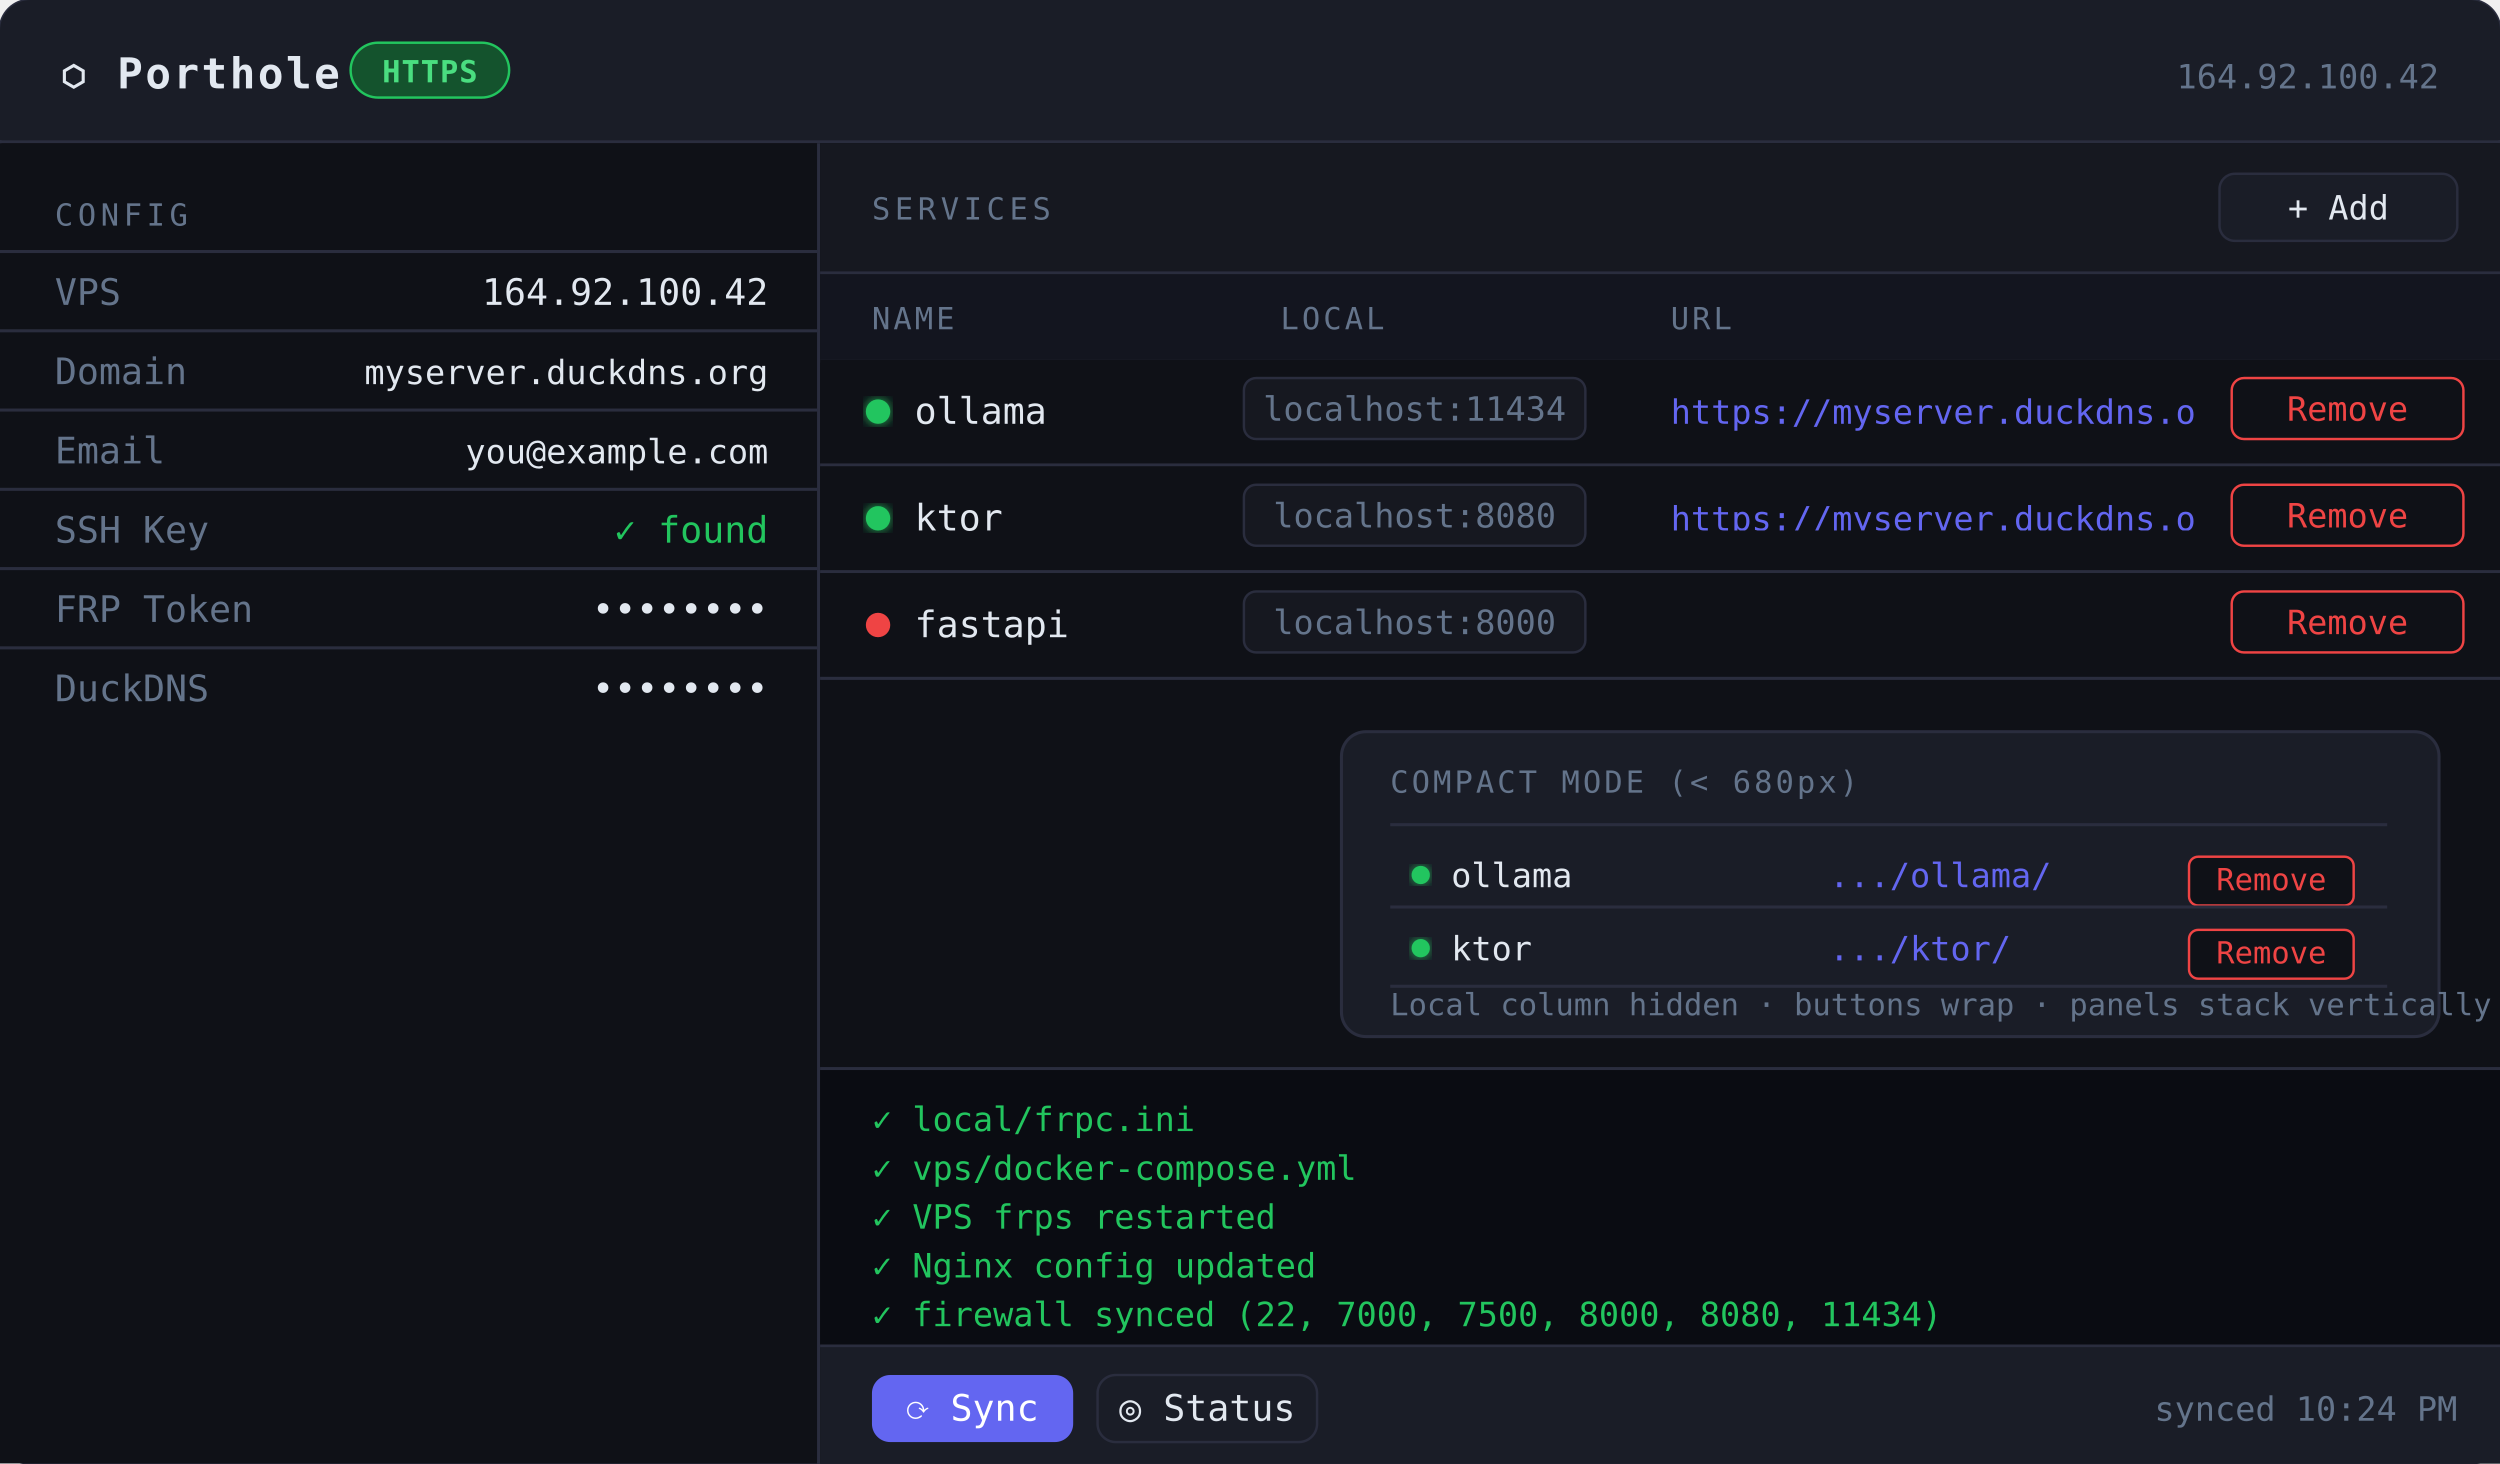
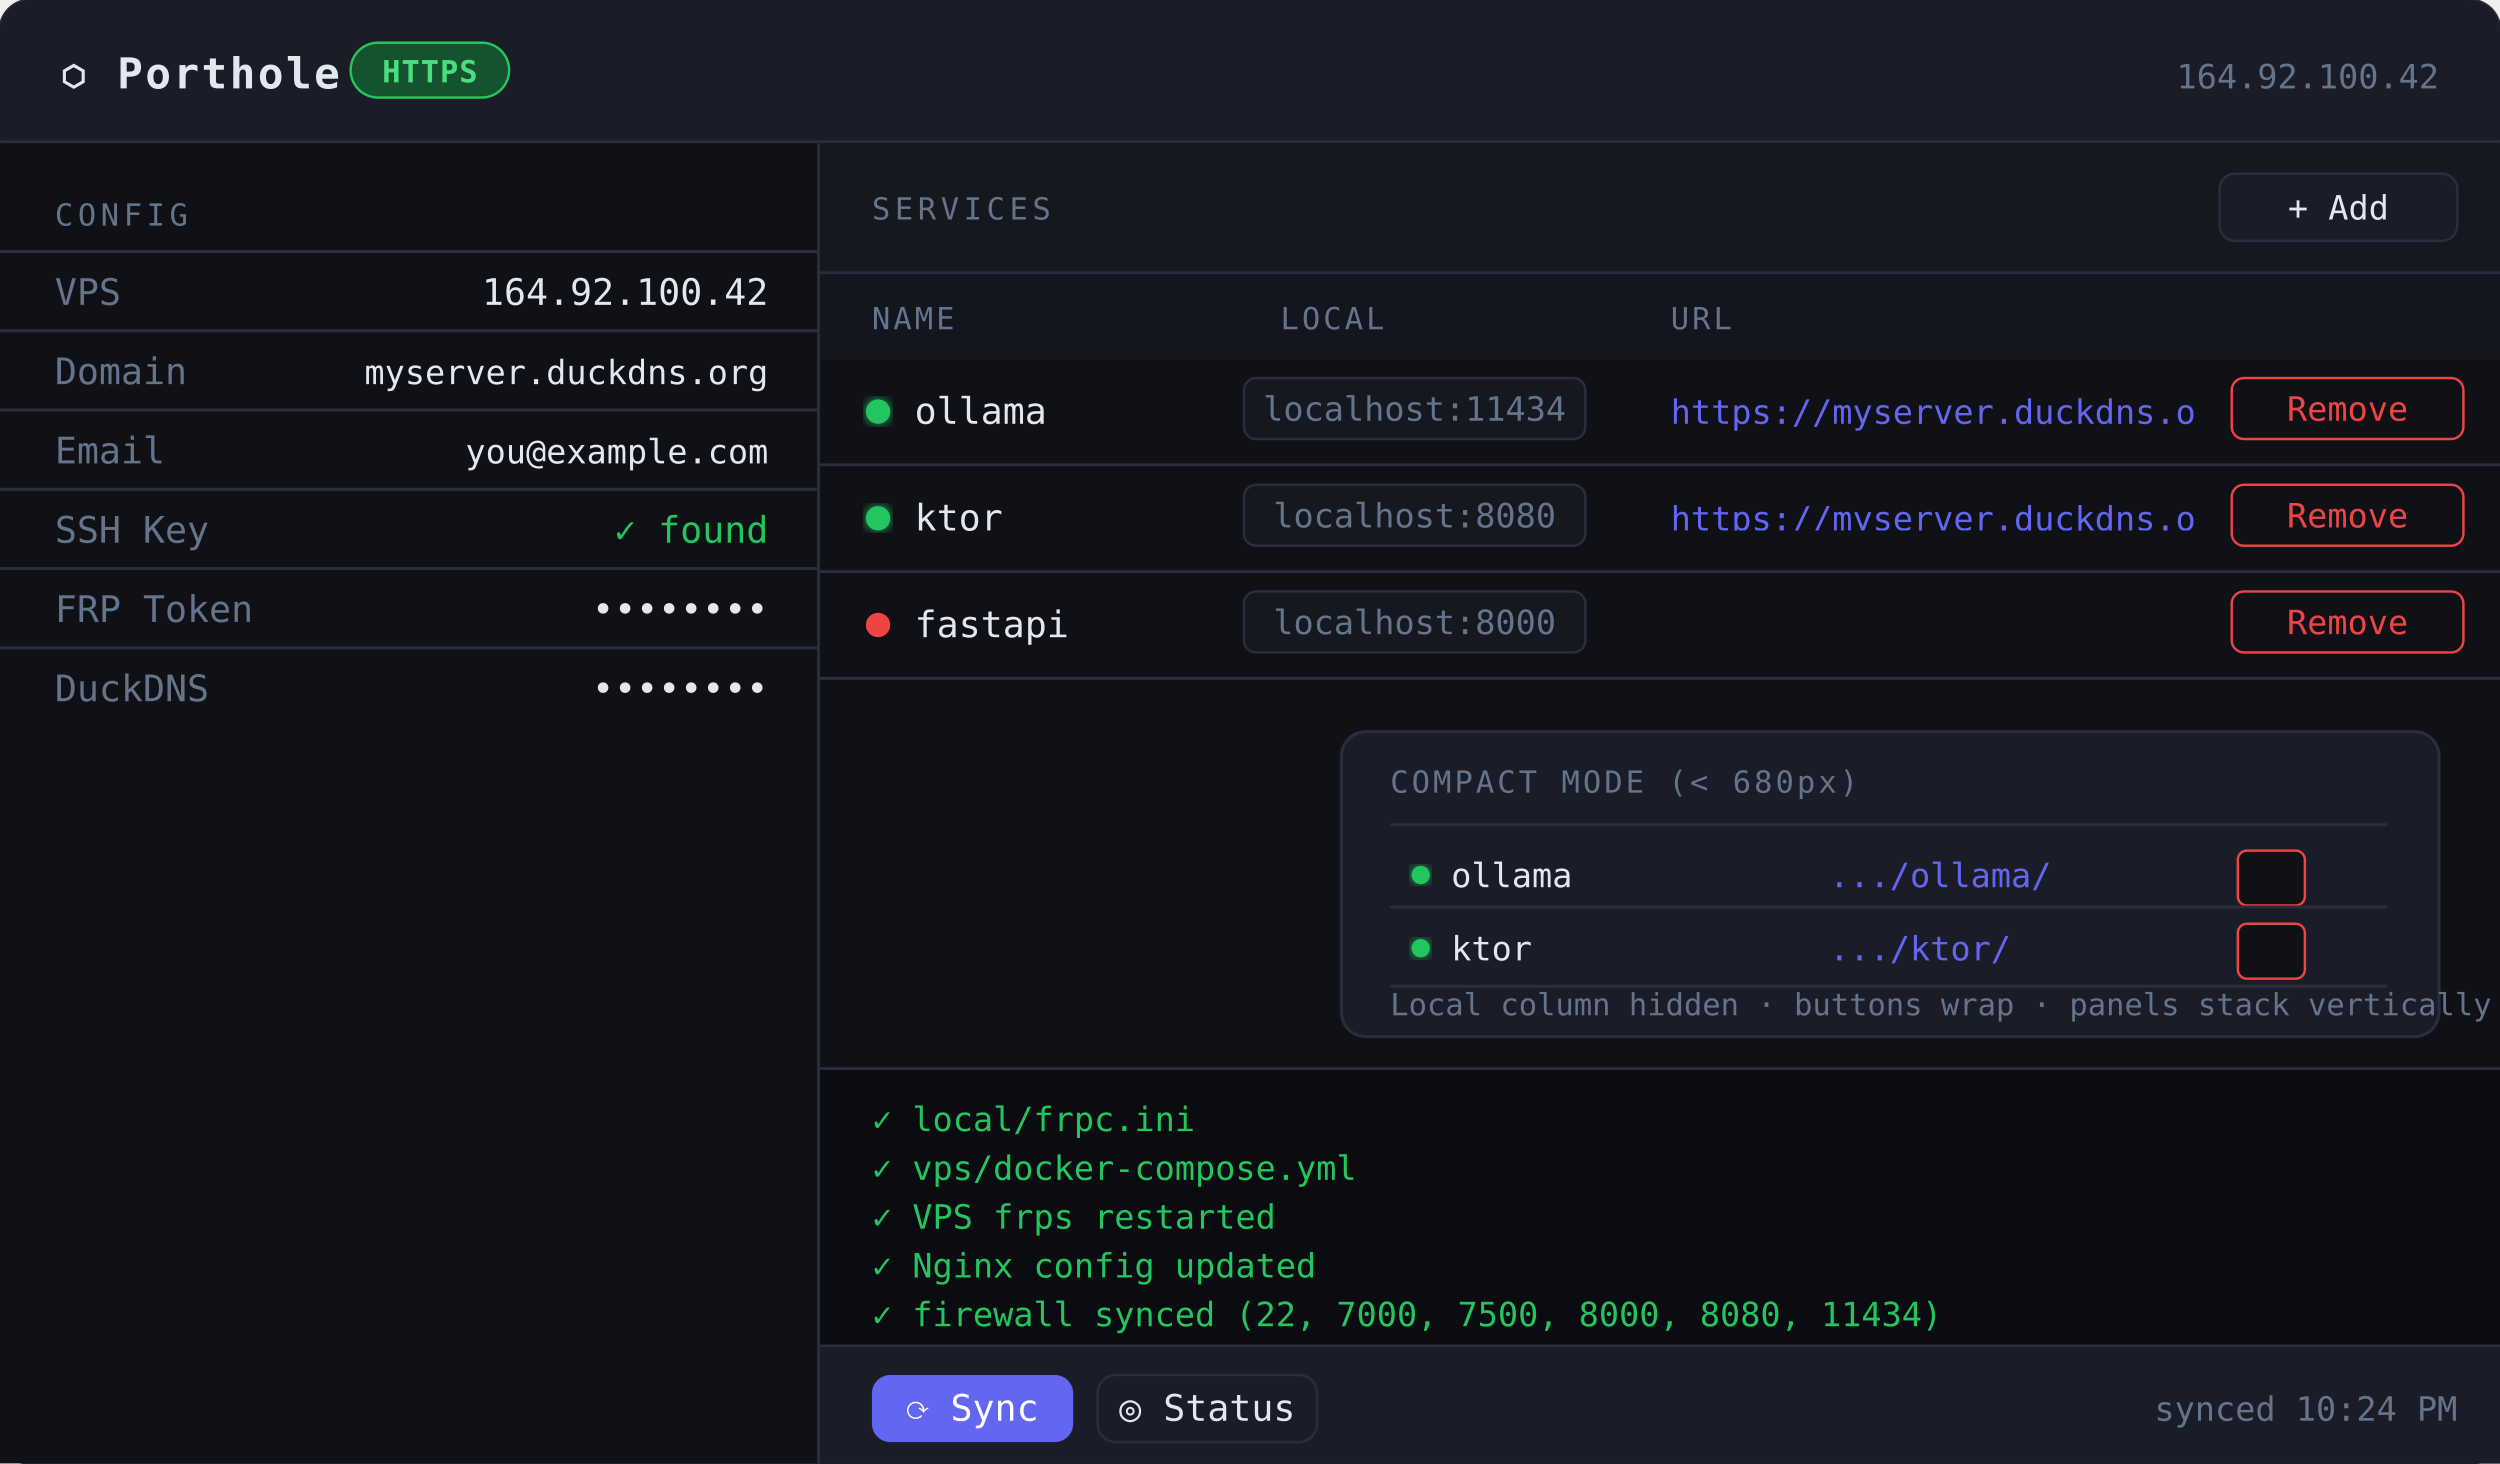
<svg xmlns="http://www.w3.org/2000/svg" viewBox="0 0 820 480" font-family="'SF Mono','Fira Code',monospace" font-size="12">
  <defs>
    <filter id="glow">
      <feGaussianBlur stdDeviation="2" result="blur" />
      <feMerge>
        <feMergeNode in="blur" />
        <feMergeNode in="SourceGraphic" />
      </feMerge>
    </filter>
    <clipPath id="clip-url1">
      <rect x="530" y="128" width="190" height="20" />
    </clipPath>
    <clipPath id="clip-url2">
      <rect x="530" y="154" width="190" height="20" />
    </clipPath>
    <clipPath id="clip-url3">
      <rect x="530" y="180" width="190" height="20" />
    </clipPath>
    <clipPath id="clip-main">
      <rect x="0" y="0" width="820" height="480" rx="10" />
    </clipPath>
+     <symbol id="trash" viewBox="0 0 10 12" width="10" height="12">
+       <path d="M3.5 0.5 h3 a.5.5 0 0 1 .5.5v1H3V1a.5.5 0 0 1 .5-.5z" fill="none" stroke="#ef4444" stroke-width="0.9" stroke-linejoin="round" />
+       <line x1="0" y1="2" x2="10" y2="2" stroke="#ef4444" stroke-width="0.9" stroke-linecap="round" />
+       <path d="M1.5 2 L2 11 Q2 11.5 2.5 11.5 L7.5 11.5 Q8 11.5 8 11 L8.5 2" fill="none" stroke="#ef4444" stroke-width="0.9" stroke-linecap="round" stroke-linejoin="round" />
+       <line x1="3.5" y1="4.5" x2="3.5" y2="9.5" stroke="#ef4444" stroke-width="0.8" stroke-linecap="round" />
+       <line x1="5" y1="4.5" x2="5" y2="9.5" stroke="#ef4444" stroke-width="0.8" stroke-linecap="round" />
+       <line x1="6.5" y1="4.5" x2="6.5" y2="9.5" stroke="#ef4444" stroke-width="0.8" stroke-linecap="round" />
+     </symbol>
  </defs>
  <rect width="820" height="480" fill="#0f1117" rx="10" />
  <rect width="820" height="480" fill="none" stroke="#2a2d3e" stroke-width="1" rx="10" />
  <rect width="820" height="46" fill="#1a1d27" rx="10" />
  <rect y="36" width="820" height="10" fill="#1a1d27" />
  <rect y="46" width="820" height="1" fill="#2a2d3e" />
  <text x="20" y="29" fill="#e2e8f0" font-size="14" font-weight="600" letter-spacing="0.8">⬡ Porthole</text>
  <rect x="115" y="14" width="52" height="18" rx="9" fill="#14532d" stroke="#22c55e" stroke-width="0.8" />
  <text x="141" y="27" fill="#4ade80" font-size="10" font-weight="600" text-anchor="middle" letter-spacing="0.3">HTTPS</text>
  <text x="800" y="29" fill="#64748b" font-size="11" text-anchor="end">164.92.100.42</text>
  <rect x="0" y="47" width="268" height="433" fill="#0f1117" />
  <rect x="268" y="47" width="1" height="433" fill="#2a2d3e" />
  <text x="18" y="74" fill="#64748b" font-size="10" letter-spacing="1.5" font-weight="500">CONFIG</text>
  <rect x="0" y="82" width="268" height="1" fill="#2a2d3e" />
  <text x="18" y="100" fill="#64748b">VPS</text>
  <text x="252" y="100" fill="#e2e8f0" text-anchor="end" font-weight="500">164.92.100.42</text>
  <rect x="0" y="108" width="268" height="1" fill="#2a2d3e" />
  <text x="18" y="126" fill="#64748b">Domain</text>
  <text x="252" y="126" fill="#e2e8f0" text-anchor="end" font-weight="500" font-size="11">myserver.duckdns.org</text>
  <rect x="0" y="134" width="268" height="1" fill="#2a2d3e" />
  <text x="18" y="152" fill="#64748b">Email</text>
  <text x="252" y="152" fill="#e2e8f0" text-anchor="end" font-weight="500" font-size="11">you@example.com</text>
  <rect x="0" y="160" width="268" height="1" fill="#2a2d3e" />
  <text x="18" y="178" fill="#64748b">SSH Key</text>
  <text x="252" y="178" fill="#22c55e" text-anchor="end" font-weight="500">✓ found</text>
  <rect x="0" y="186" width="268" height="1" fill="#2a2d3e" />
  <text x="18" y="204" fill="#64748b">FRP Token</text>
  <text x="252" y="204" fill="#e2e8f0" text-anchor="end">••••••••</text>
  <rect x="0" y="212" width="268" height="1" fill="#2a2d3e" />
  <text x="18" y="230" fill="#64748b">DuckDNS</text>
  <text x="252" y="230" fill="#e2e8f0" text-anchor="end">••••••••</text>
  <rect x="269" y="47" width="551" height="433" fill="#0f1117" />
  <rect x="269" y="47" width="551" height="42" fill="#161820" />
  <rect x="269" y="89" width="551" height="1" fill="#2a2d3e" />
  <text x="286" y="72" fill="#64748b" font-size="10" letter-spacing="1.5" font-weight="500">SERVICES</text>
  <rect x="728" y="57" width="78" height="22" rx="5" fill="#1a1d27" stroke="#2a2d3e" stroke-width="0.8" />
  <text x="767" y="72" fill="#e2e8f0" font-size="11" text-anchor="middle">+ Add</text>
  <rect x="269" y="90" width="551" height="28" fill="#13151f" />
  <rect x="269" y="118" width="551" height="1" fill="#2a2d3e" />
  <text x="286" y="108" fill="#64748b" font-size="10" letter-spacing="1" font-weight="500">NAME</text>
  <text x="420" y="108" fill="#64748b" font-size="10" letter-spacing="1" font-weight="500">LOCAL</text>
  <text x="548" y="108" fill="#64748b" font-size="10" letter-spacing="1" font-weight="500">URL</text>
  <rect x="269" y="118" width="551" height="34" fill="#0f1117" />
  <rect x="269" y="152" width="551" height="1" fill="#2a2d3e" />
  <circle cx="288" cy="135" r="4" fill="#22c55e" filter="url(#glow)" />
  <text x="300" y="139" fill="#e2e8f0">ollama</text>
  <rect x="408" y="124" width="112" height="20" rx="4" fill="#161820" stroke="#2a2d3e" stroke-width="0.8" />
  <text x="464" y="138" fill="#64748b" text-anchor="middle" font-size="11">localhost:11434</text>
  <text x="548" y="139" fill="#6366f1" font-size="11" clip-path="url(#clip-url1)">https://myserver.duckdns.org/ollama/</text>
  <rect x="732" y="124" width="76" height="20" rx="4" fill="#0f1117" stroke="#ef4444" stroke-width="0.8" />
  <text x="770" y="138" fill="#ef4444" font-size="11" text-anchor="middle">Remove</text>
  <rect x="269" y="153" width="551" height="34" fill="#0f1117" />
  <rect x="269" y="187" width="551" height="1" fill="#2a2d3e" />
  <circle cx="288" cy="170" r="4" fill="#22c55e" filter="url(#glow)" />
  <text x="300" y="174" fill="#e2e8f0">ktor</text>
  <rect x="408" y="159" width="112" height="20" rx="4" fill="#161820" stroke="#2a2d3e" stroke-width="0.8" />
  <text x="464" y="173" fill="#64748b" text-anchor="middle" font-size="11">localhost:8080</text>
  <text x="548" y="174" fill="#6366f1" font-size="11" clip-path="url(#clip-url2)">https://myserver.duckdns.org/ktor/</text>
  <rect x="732" y="159" width="76" height="20" rx="4" fill="#0f1117" stroke="#ef4444" stroke-width="0.8" />
  <text x="770" y="173" fill="#ef4444" font-size="11" text-anchor="middle">Remove</text>
  <rect x="269" y="188" width="551" height="34" fill="#0f1117" />
  <rect x="269" y="222" width="551" height="1" fill="#2a2d3e" />
  <circle cx="288" cy="205" r="4" fill="#ef4444" />
  <text x="300" y="209" fill="#e2e8f0">fastapi</text>
  <rect x="408" y="194" width="112" height="20" rx="4" fill="#161820" stroke="#2a2d3e" stroke-width="0.8" />
  <text x="464" y="208" fill="#64748b" text-anchor="middle" font-size="11">localhost:8000</text>
  <text x="548" y="209" fill="#6366f1" font-size="11" clip-path="url(#clip-url3)">https://myserver.duckdns.org/fastapi/</text>
  <rect x="732" y="194" width="76" height="20" rx="4" fill="#0f1117" stroke="#ef4444" stroke-width="0.8" />
  <text x="770" y="208" fill="#ef4444" font-size="11" text-anchor="middle">Remove</text>
  <rect x="269" y="350" width="551" height="1" fill="#2a2d3e" />
  <rect x="269" y="351" width="551" height="90" fill="#0a0c12" />
  <text x="286" y="371" fill="#22c55e" font-size="11">✓  local/frpc.ini</text>
  <text x="286" y="387" fill="#22c55e" font-size="11">✓  vps/docker-compose.yml</text>
  <text x="286" y="403" fill="#22c55e" font-size="11">✓  VPS frps restarted</text>
  <text x="286" y="419" fill="#22c55e" font-size="11">✓  Nginx config updated</text>
  <text x="286" y="435" fill="#22c55e" font-size="11">✓  firewall synced (22, 7000, 7500, 8000, 8080, 11434)</text>
  <rect x="269" y="441" width="551" height="1" fill="#2a2d3e" />
  <rect x="269" y="442" width="551" height="38" fill="#1a1d27" />
  <rect x="286" y="451" width="66" height="22" rx="6" fill="#6366f1" />
  <text x="319" y="466" fill="#ffffff" font-size="12" text-anchor="middle" font-weight="500">⟳ Sync</text>
  <rect x="360" y="451" width="72" height="22" rx="6" fill="#1a1d27" stroke="#2a2d3e" stroke-width="0.8" />
  <text x="396" y="466" fill="#e2e8f0" font-size="12" text-anchor="middle">◎ Status</text>
  <text x="806" y="466" fill="#64748b" font-size="11" text-anchor="end">synced 10:24 PM</text>
  <rect x="440" y="240" width="360" height="100" rx="8" fill="#1a1d27" stroke="#2a2d3e" stroke-width="1" />
  <text x="456" y="260" fill="#64748b" font-size="10" letter-spacing="1" font-weight="500">COMPACT MODE  (&lt; 680px)</text>
  <rect x="456" y="270" width="327" height="1" fill="#2a2d3e" />
  <circle cx="466" cy="287" r="3" fill="#22c55e" filter="url(#glow)" />
  <text x="476" y="291" fill="#e2e8f0" font-size="11">ollama</text>
  <text x="600" y="291" fill="#6366f1" font-size="11">.../ollama/</text>
-   <rect x="718" y="281" width="54" height="16" rx="3" fill="#0f1117" stroke="#ef4444" stroke-width="0.8" />
-   <text x="745" y="292" fill="#ef4444" font-size="10" text-anchor="middle">Remove</text>
+   <rect x="734" y="279" width="22" height="18" rx="3" fill="#0f1117" stroke="#ef4444" stroke-width="0.8" />
+   <use href="#trash" x="739" y="282" />
  <rect x="456" y="297" width="327" height="1" fill="#2a2d3e" />
  <circle cx="466" cy="311" r="3" fill="#22c55e" filter="url(#glow)" />
  <text x="476" y="315" fill="#e2e8f0" font-size="11">ktor</text>
  <text x="600" y="315" fill="#6366f1" font-size="11">.../ktor/</text>
-   <rect x="718" y="305" width="54" height="16" rx="3" fill="#0f1117" stroke="#ef4444" stroke-width="0.8" />
-   <text x="745" y="316" fill="#ef4444" font-size="10" text-anchor="middle">Remove</text>
+   <rect x="734" y="303" width="22" height="18" rx="3" fill="#0f1117" stroke="#ef4444" stroke-width="0.8" />
+   <use href="#trash" x="739" y="306" />
  <rect x="456" y="323" width="327" height="1" fill="#2a2d3e" />
  <text x="456" y="333" fill="#64748b" font-size="10">Local column hidden · buttons wrap · panels stack vertically</text>
</svg>
